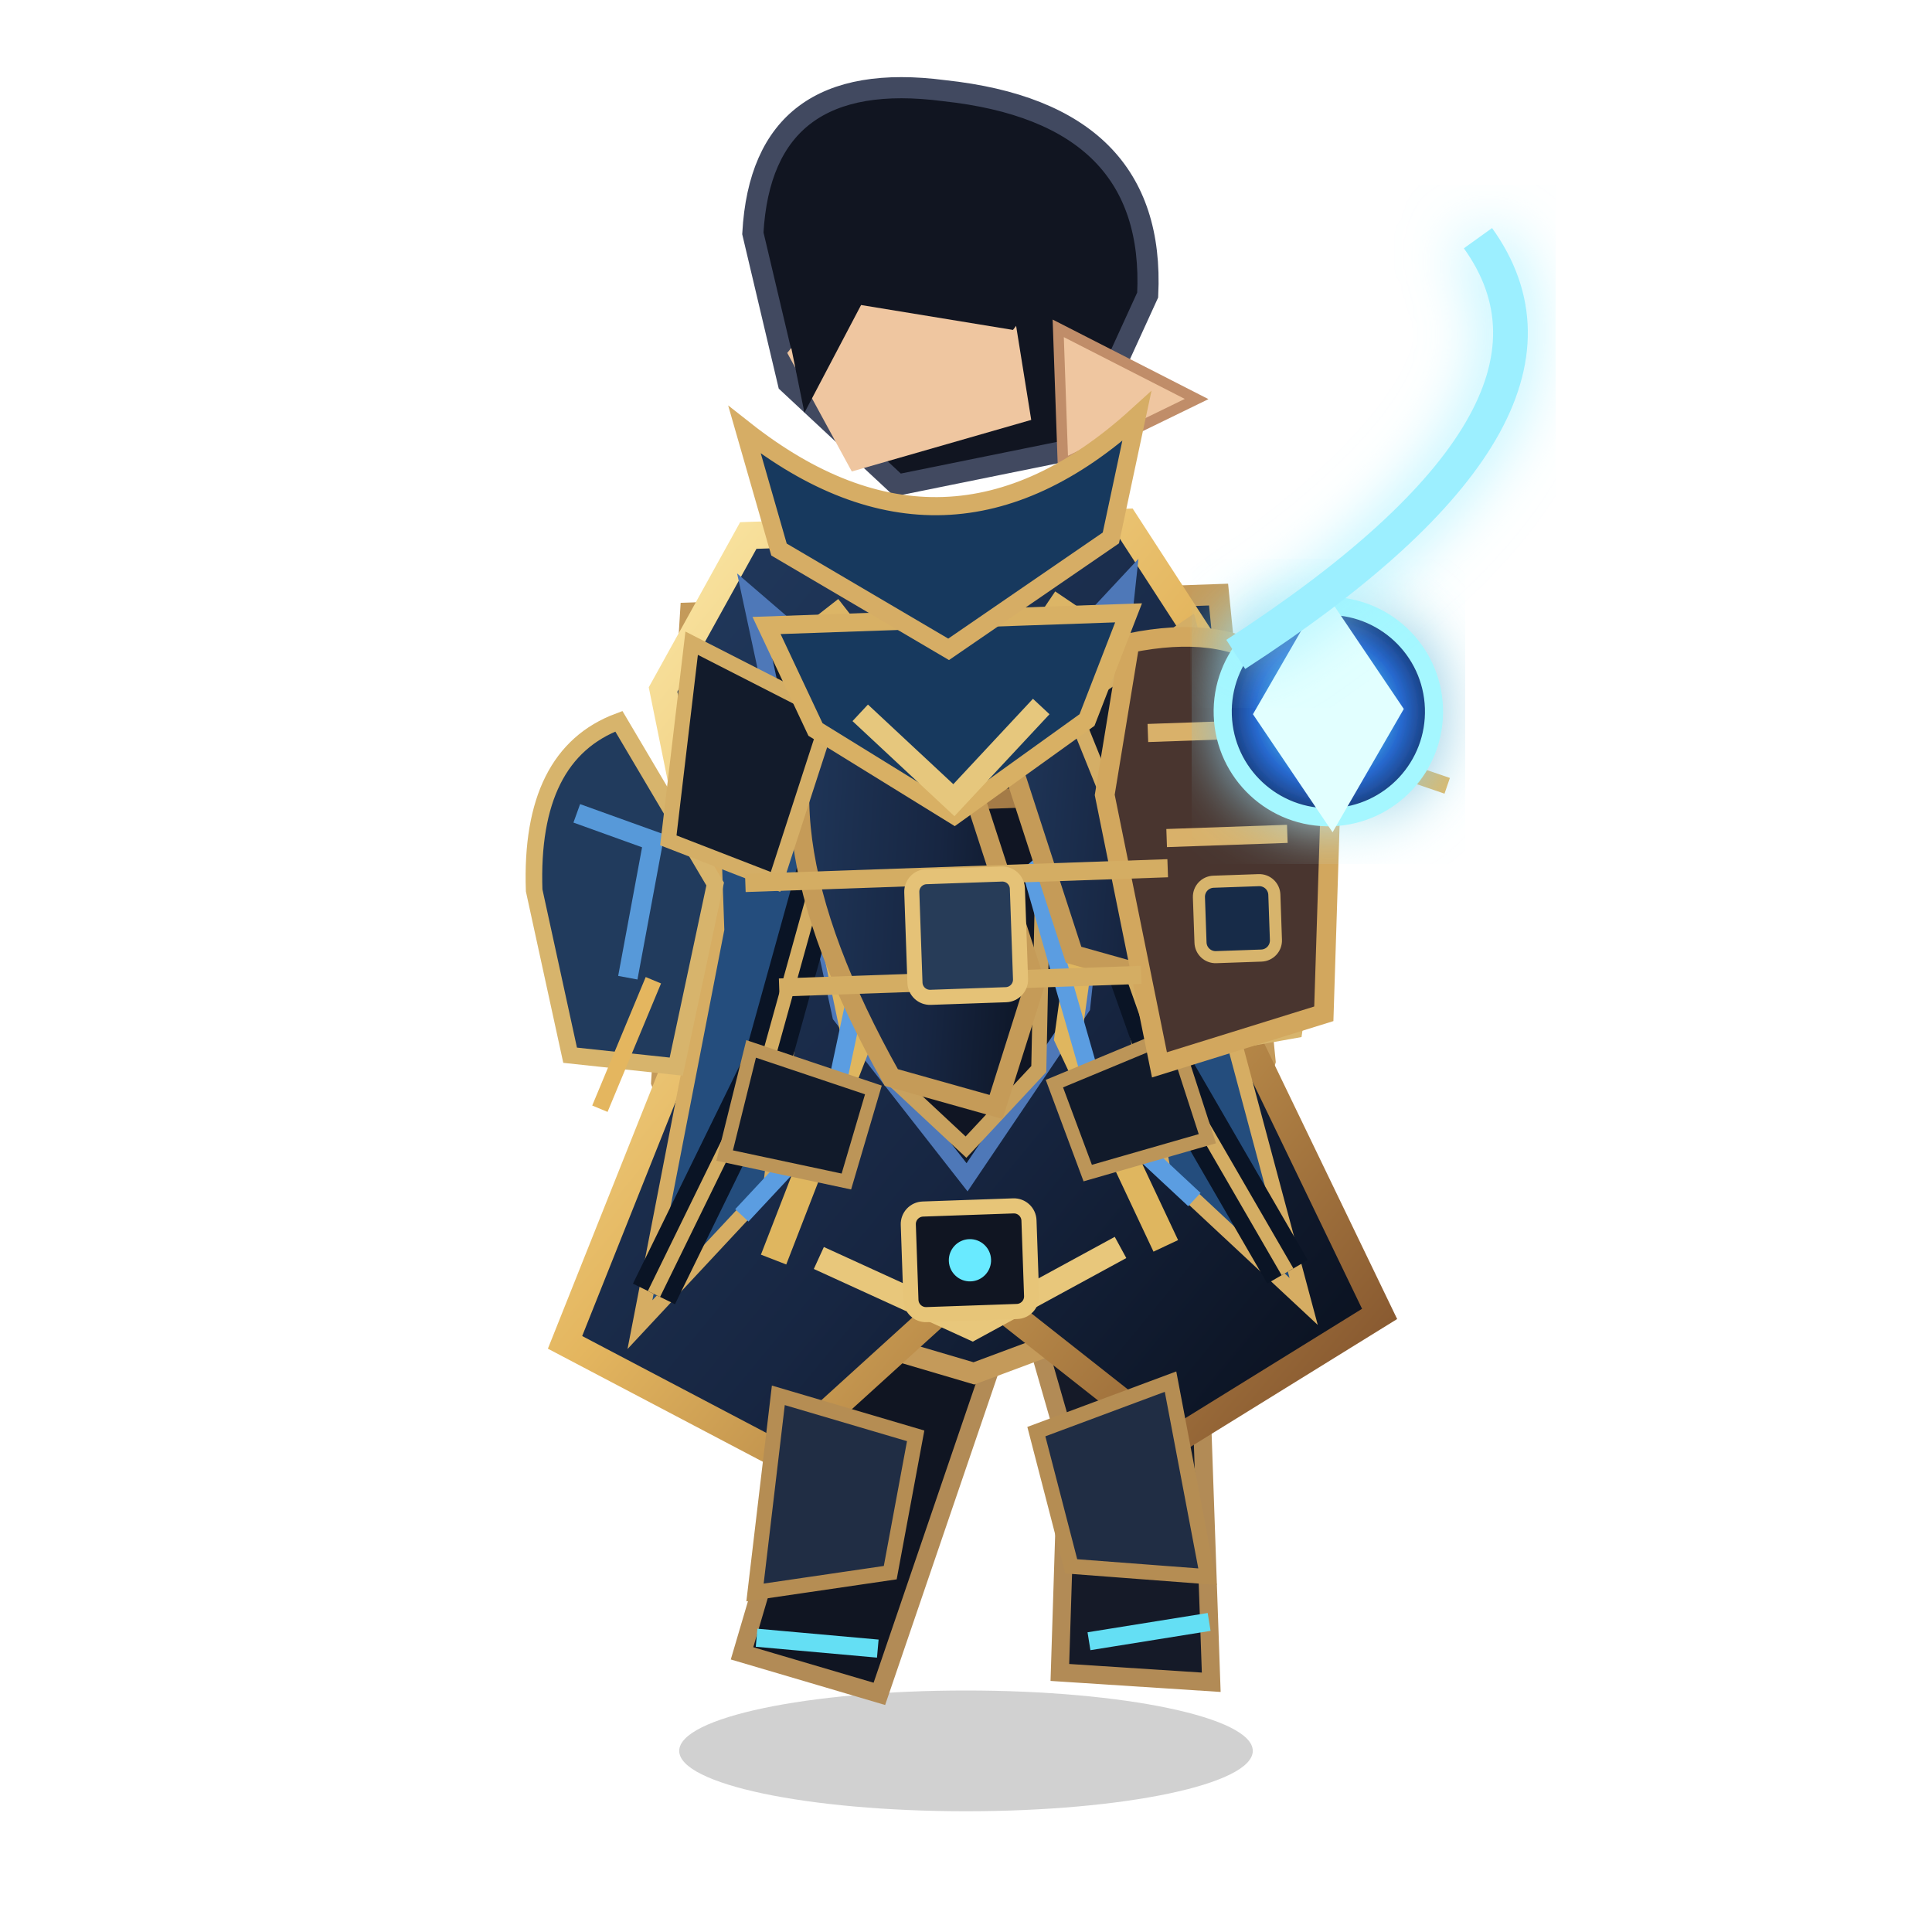
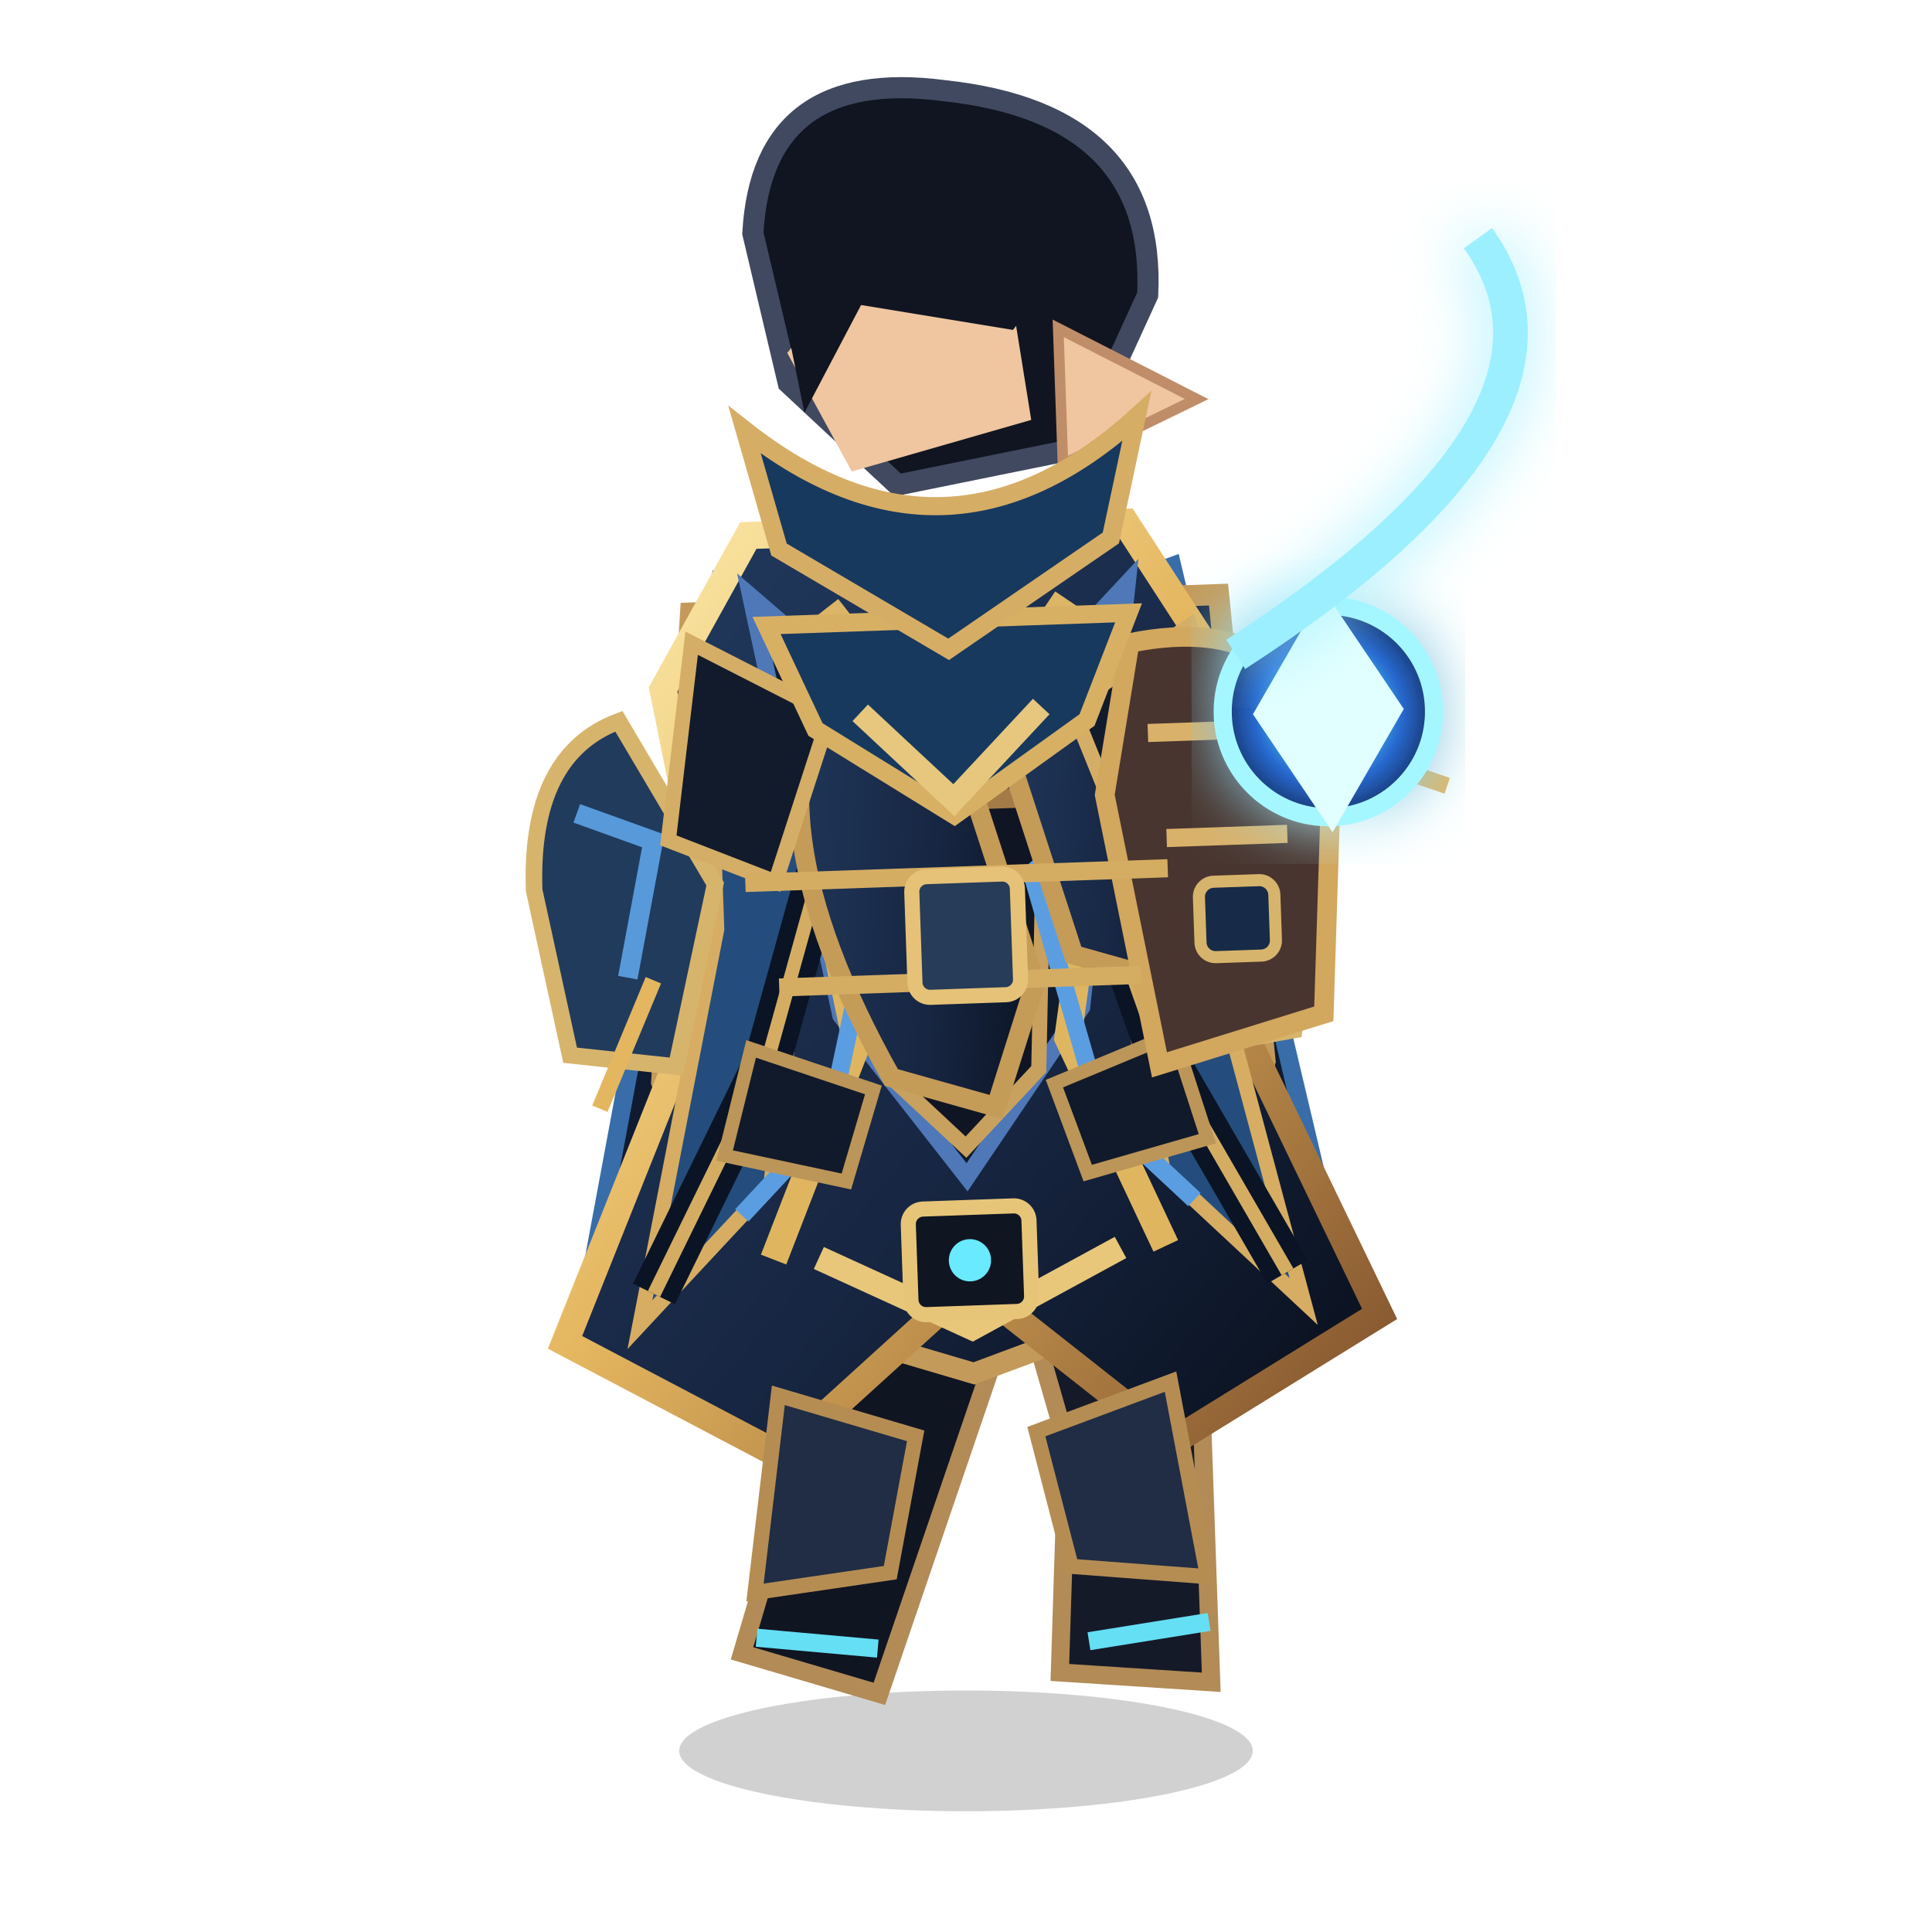
<svg xmlns="http://www.w3.org/2000/svg" width="128" height="128" viewBox="0 0 128 128" role="img" aria-label="Researcher left attack frame 0">
  <defs>
    <linearGradient id="coat" x1="0" y1="0" x2="1" y2="1">
      <stop offset="0" stop-color="#223c61" />
      <stop offset=".58" stop-color="#172642" />
      <stop offset="1" stop-color="#090f1b" />
    </linearGradient>
    <linearGradient id="gold" x1="0" y1="0" x2="1" y2="1">
      <stop stop-color="#fff0b2" />
      <stop offset=".45" stop-color="#e4b65f" />
      <stop offset="1" stop-color="#80512c" />
    </linearGradient>
    <radialGradient id="orb">
      <stop stop-color="#f0ffff" />
      <stop offset=".25" stop-color="#55e9ff" />
      <stop offset=".7" stop-color="#2769cf" />
      <stop offset="1" stop-color="#18366e" />
    </radialGradient>
    <linearGradient id="skin" x1="0" y1="0" x2="1" y2="1">
      <stop stop-color="#ffe0bd" />
      <stop offset="1" stop-color="#efc6a0" />
    </linearGradient>
    <filter id="glow">
      <feGaussianBlur stdDeviation="2.1" result="b" />
      <feMerge>
        <feMergeNode in="b" />
        <feMergeNode in="SourceGraphic" />
      </feMerge>
    </filter>
  </defs>
  <ellipse cx="64" cy="116" rx="19" ry="4" fill="#000" opacity=".18" />
  <g transform="translate(0 0)">
    <g transform="rotate(-2 64 76)">
      <g transform="translate(0 0)">
+         <path d="M49 38 Q64 43 79 38 L88 83 Q79 91 74 92 L64 84 L54 92 Q43 91 39 83 Z" fill="#101b31" stroke="#386da9" stroke-width="1.2" />
+         <path d="M44 81 L54 87 L64 80 L74 87 L84 81" fill="none" stroke="#b58a4d" stroke-width="1" />
        <path d="M55 74 L53 94 L48 109 L57 112 L65 91 L66 75 Z" fill="#101522" stroke="#b28b56" stroke-width="1.2" />
        <path d="M65 76 L70 96 L69 111 L79 112 L79 94 L74 74 Z" fill="#151a28" stroke="#b28b56" stroke-width="1.2" />
        <path d="M47 40 L82 40 L84 71 L79 86 L64 91 L49 86 L44 71 Z" fill="url(#coat)" stroke="#c49a5a" stroke-width="1.4" />
        <path d="M51 35 L76 35 L82 45 L80 63 L91 88 L77 96 L64 85 L51 96 L37 88 L48 63 L45 45 Z" fill="url(#coat)" stroke="url(#gold)" stroke-width="1.8" />
        <path d="M51 39 L64 51 L76 39 L72 67 L64 78 L56 67 Z" fill="#101b2d" stroke="#4e78b8" stroke-width="1.1" />
        <path d="M48 49 L55 52 L51 78 L42 87 L48 61 Z M78 49 L73 52 L77 78 L86 87 L80 61 Z" fill="#244d7d" stroke="#d6ad63" stroke-width="1" />
        <path d="M56 40 L64 51 L72 40" fill="none" stroke="#dcb566" stroke-width="2" />
        <path d="M58 53 L70 53 L69 71 L64 76 L59 71 Z" fill="#101523" stroke="#c8a15e" stroke-width="1" />
        <path d="M53 46 L57 69 L51 83 M75 46 L71 69 L77 83" fill="none" stroke="#dfb65f" stroke-width="1.8" />
        <path d="M47 53 L81 53" stroke="#a47b47" stroke-width="1.3" />
        <path d="M47 44 L57 51 L51 70 L43 85 M81 44 L71 51 L77 70 L85 85" fill="none" stroke="#0a1425" stroke-width="3.1" />
        <path d="M47 44 L57 51 L51 70 L43 85 M81 44 L71 51 L77 70 L85 85" fill="none" stroke="#d4ad63" stroke-width=".9" />
        <path d="M54 54 L59 58 L55 74 L49 80 M74 54 L69 58 L73 74 L79 80" fill="none" stroke="#5b9de1" stroke-width="1.2" />
        <path d="M54 83 L64 88 L74 83" fill="none" stroke="#e8c77b" stroke-width="1.6" />
        <rect x="60" y="80" width="8" height="7" rx="1" fill="#101522" stroke="#e7c578" stroke-width="1" />
        <circle cx="64" cy="83.5" r="1.4" fill="#69eaff" />
        <path d="M42 47 Q36 49 36 58 L38 69 L45 70 L48 58 Z" fill="#213b5d" stroke="#d7b46c" stroke-width="1.1" />
        <path d="M39 53 L44 55 L42 64" fill="none" stroke="#5799d9" stroke-width="1.3" />
        <path d="M81 47 Q88 49 88 58 L86 69 L79 70 L76 58 Z" fill="#172944" stroke="#d7b46c" stroke-width="1.1" />
        <path d="M80 54 L85 56 L83 64" fill="none" stroke="#5799d9" stroke-width="1.3" />
        <path d="M50 69 L58 72 L56 78 L48 76 Z M70 72 L78 69 L80 76 L72 78 Z" fill="#111a2a" stroke="#bc9558" stroke-width=".9" />
        <path d="M51 92 L60 95 L58 104 L49 105 Z M68 95 L77 92 L79 105 L70 104 Z" fill="#202d44" stroke="#b58d53" stroke-width="1" />
        <path d="M49 108 L57 109 M71 109 L79 108" stroke="#64dff4" stroke-width="1.2" />
        <g transform="rotate(-16 64 48)">
          <path d="M58 42 Q49 49 53 69 L59 73 L64 66 L64 49 Z" fill="url(#coat)" stroke="#c59b58" stroke-width="1.3" />
          <path d="M70 43 Q80 48 77 62 L73 69 L67 65 L67 50 Z" fill="url(#coat)" stroke="#c59b58" stroke-width="1.3" />
          <path d="M40 58 L34 65 M86 56 L94 62" stroke="#e4b65f" stroke-width="1.1" fill="none" />
        </g>
        <path d="M47 42 L56 47 L52 58 L45 55 Z M80 42 L72 47 L76 58 L83 55 Z" fill="#121b2b" stroke="#d4ae66" stroke-width="1" />
        <path d="M76 43 Q88 41 89 53 L88 68 L77 71 L74 53 Z" fill="#49352f" stroke="#d2a75e" stroke-width="1.3" />
        <path d="M77 49 L87 49 M78 56 L86 56" stroke="#d9b16a" stroke-width="1.2" />
        <rect x="80" y="59" width="5" height="5" rx="1" fill="#172b48" stroke="#d7b46c" stroke-width=".8" />
        <path d="M52 41 L76 41 L73 48 L64 54 L55 48 Z" fill="#17395e" stroke="#d8b064" stroke-width="1.2" />
        <path d="M58 47 L64 53 L70 47" fill="none" stroke="#e6c77d" stroke-width="1.5" />
        <path d="M50 58 L78 58 M52 65 L76 65" stroke="#d4ad63" stroke-width="1.2" />
        <rect x="61" y="58" width="7" height="8" rx="1" fill="#273c58" stroke="#e5c277" stroke-width="1" />
        <path d="M52 15 Q53 4 65 6 Q79 8 78 20 L73 30 L61 32 L54 25 Z" fill="#111521" stroke="#414960" stroke-width="1.4" />
        <path d="M72 22 L81 27 L72 31 Z" fill="#efc6a0" stroke="#c08d69" stroke-width=".7" />
        <path d="M54 23 Q60 16 69 20 L70 28 L58 31 Z" fill="#efc6a0" />
        <path d="M53 15 Q63 5 74 16 L69 22 L59 20 L55 27 Z" fill="#111521" />
        <path d="M51 28 Q64 39 77 28 L75 36 L64 43 L53 36 Z" fill="#17395e" stroke="#d6ad65" stroke-width="1.2" />
        <g filter="url(#glow)">
          <circle cx="89" cy="48" r="7" fill="url(#orb)" stroke="#a5f7ff" stroke-width="1.2" />
          <path d="M84 48 L89 40 L94 48 L89 56 Z" fill="#e2ffff" />
        </g>
        <path d="M83 44 Q108 29 100 17" fill="none" stroke="#9cefff" stroke-width="2.3" filter="url(#glow)" />
      </g>
    </g>
  </g>
</svg>
